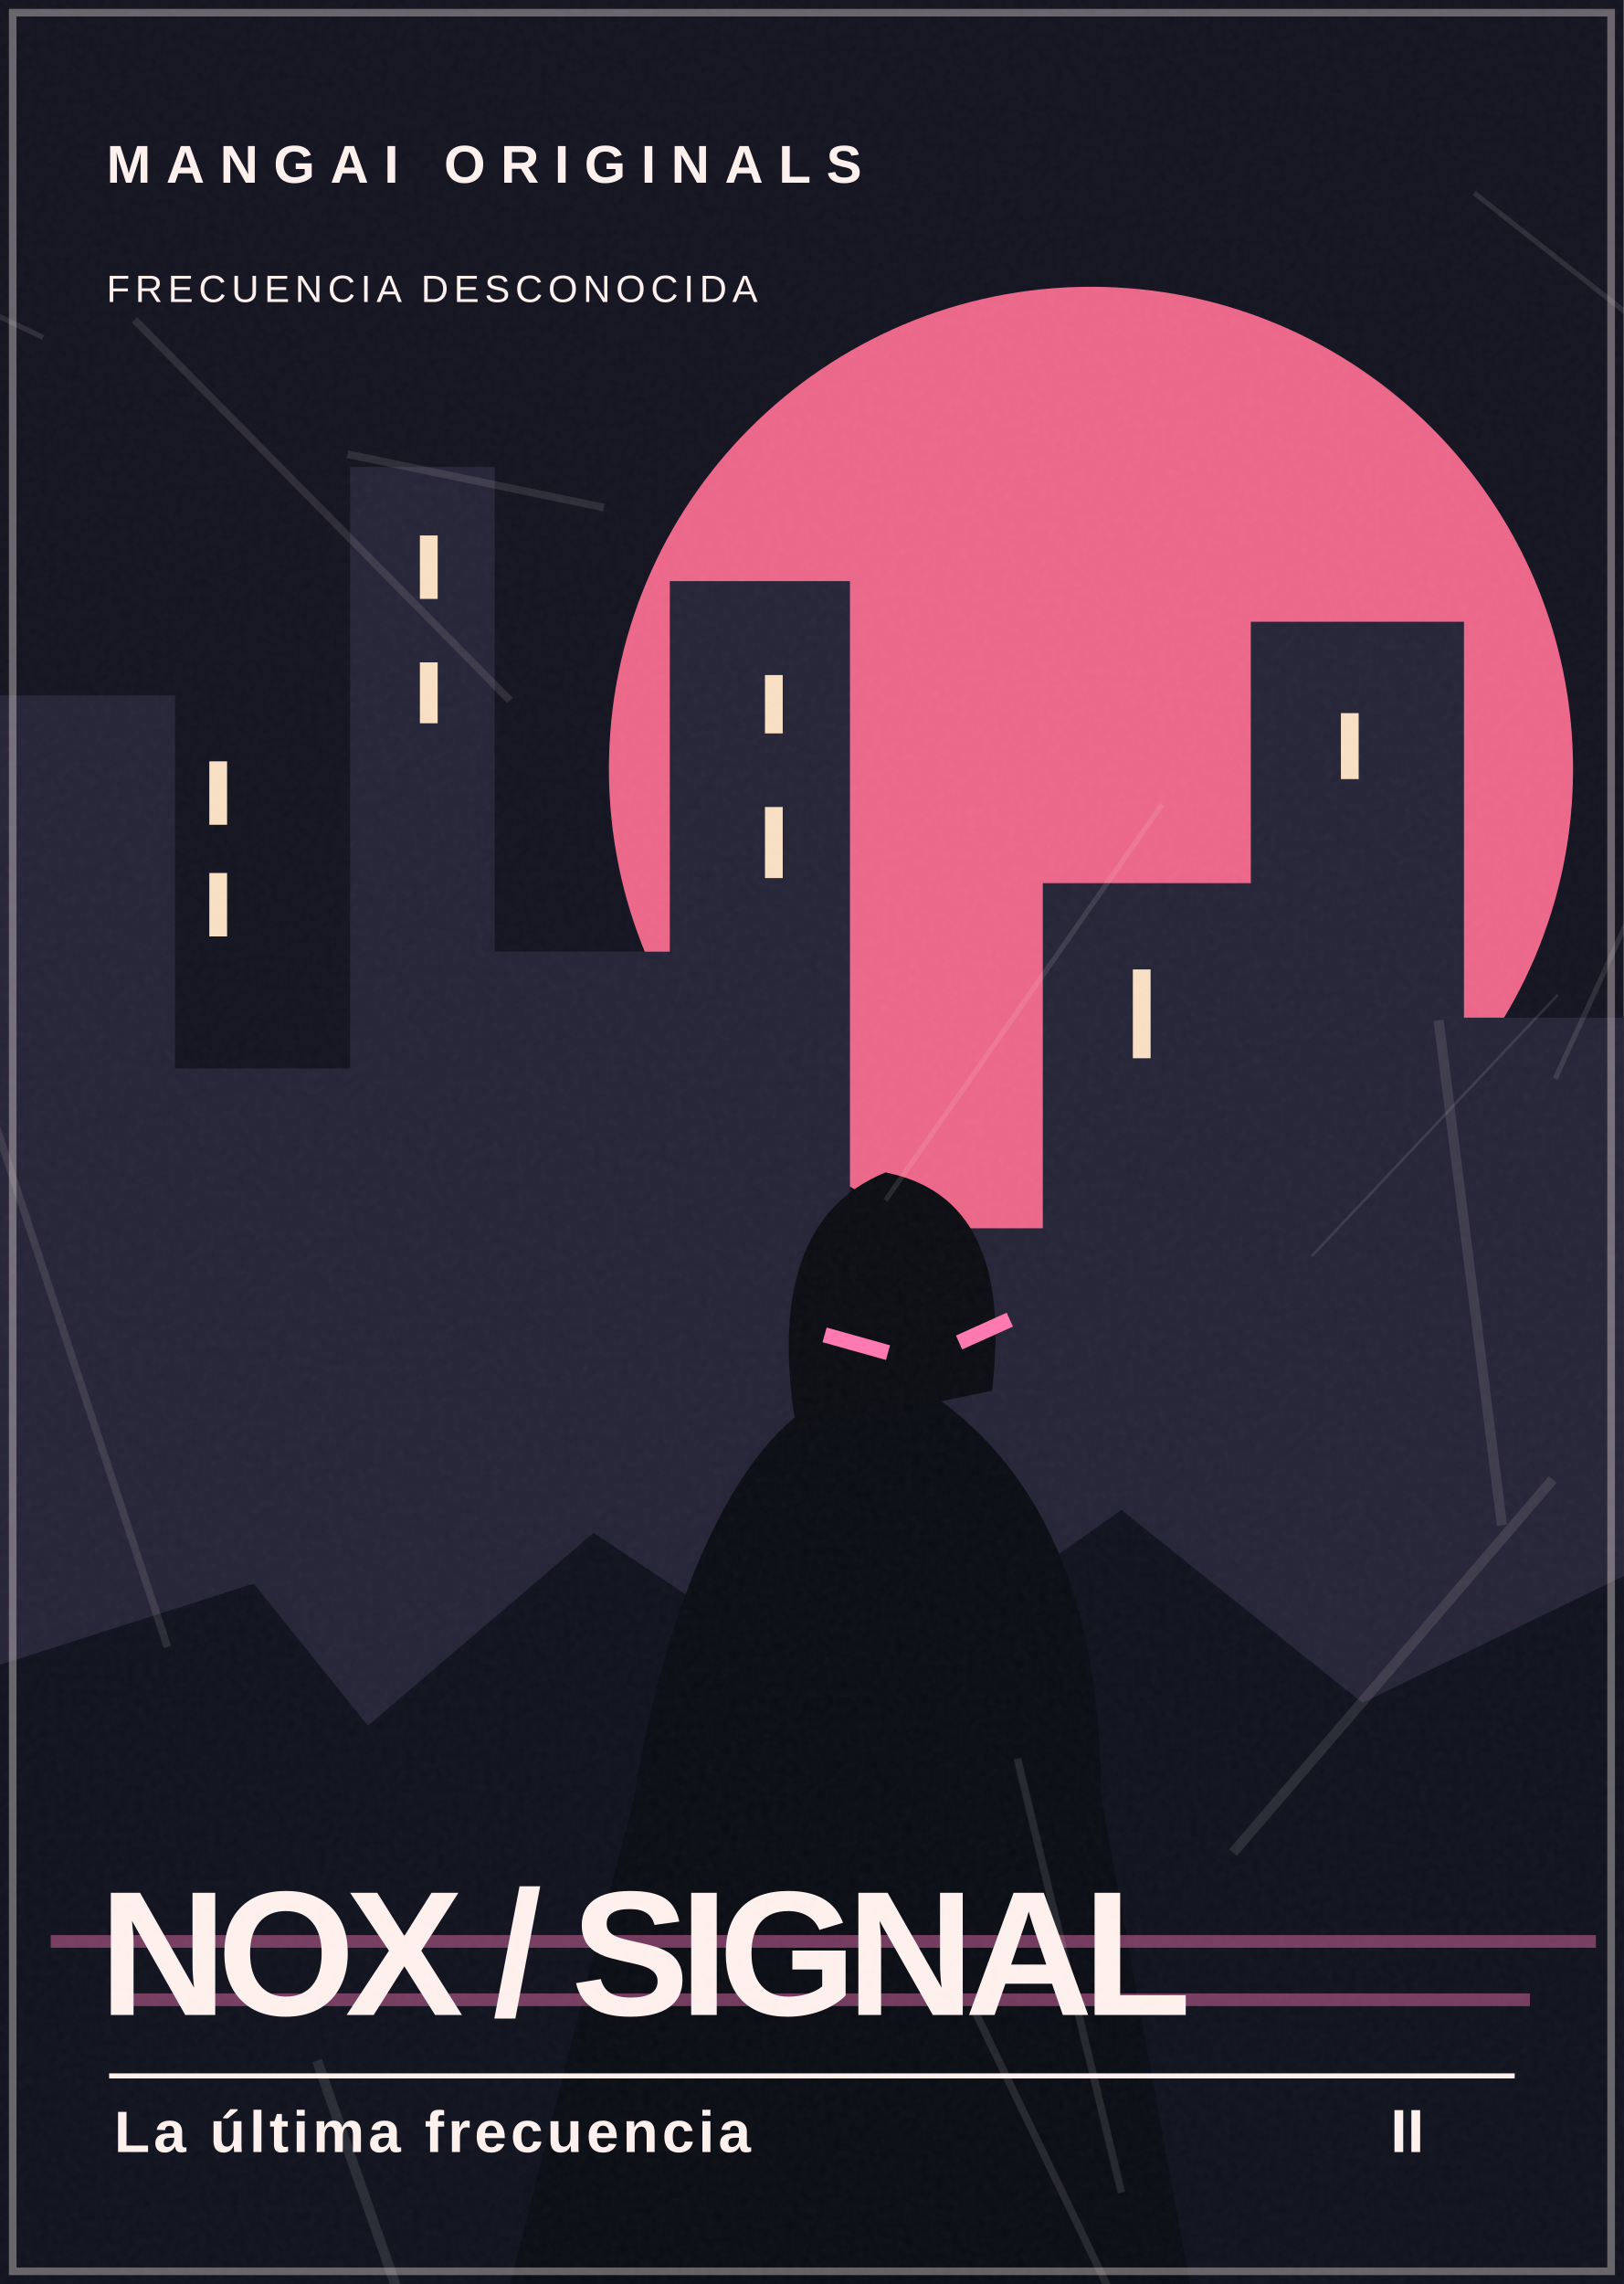
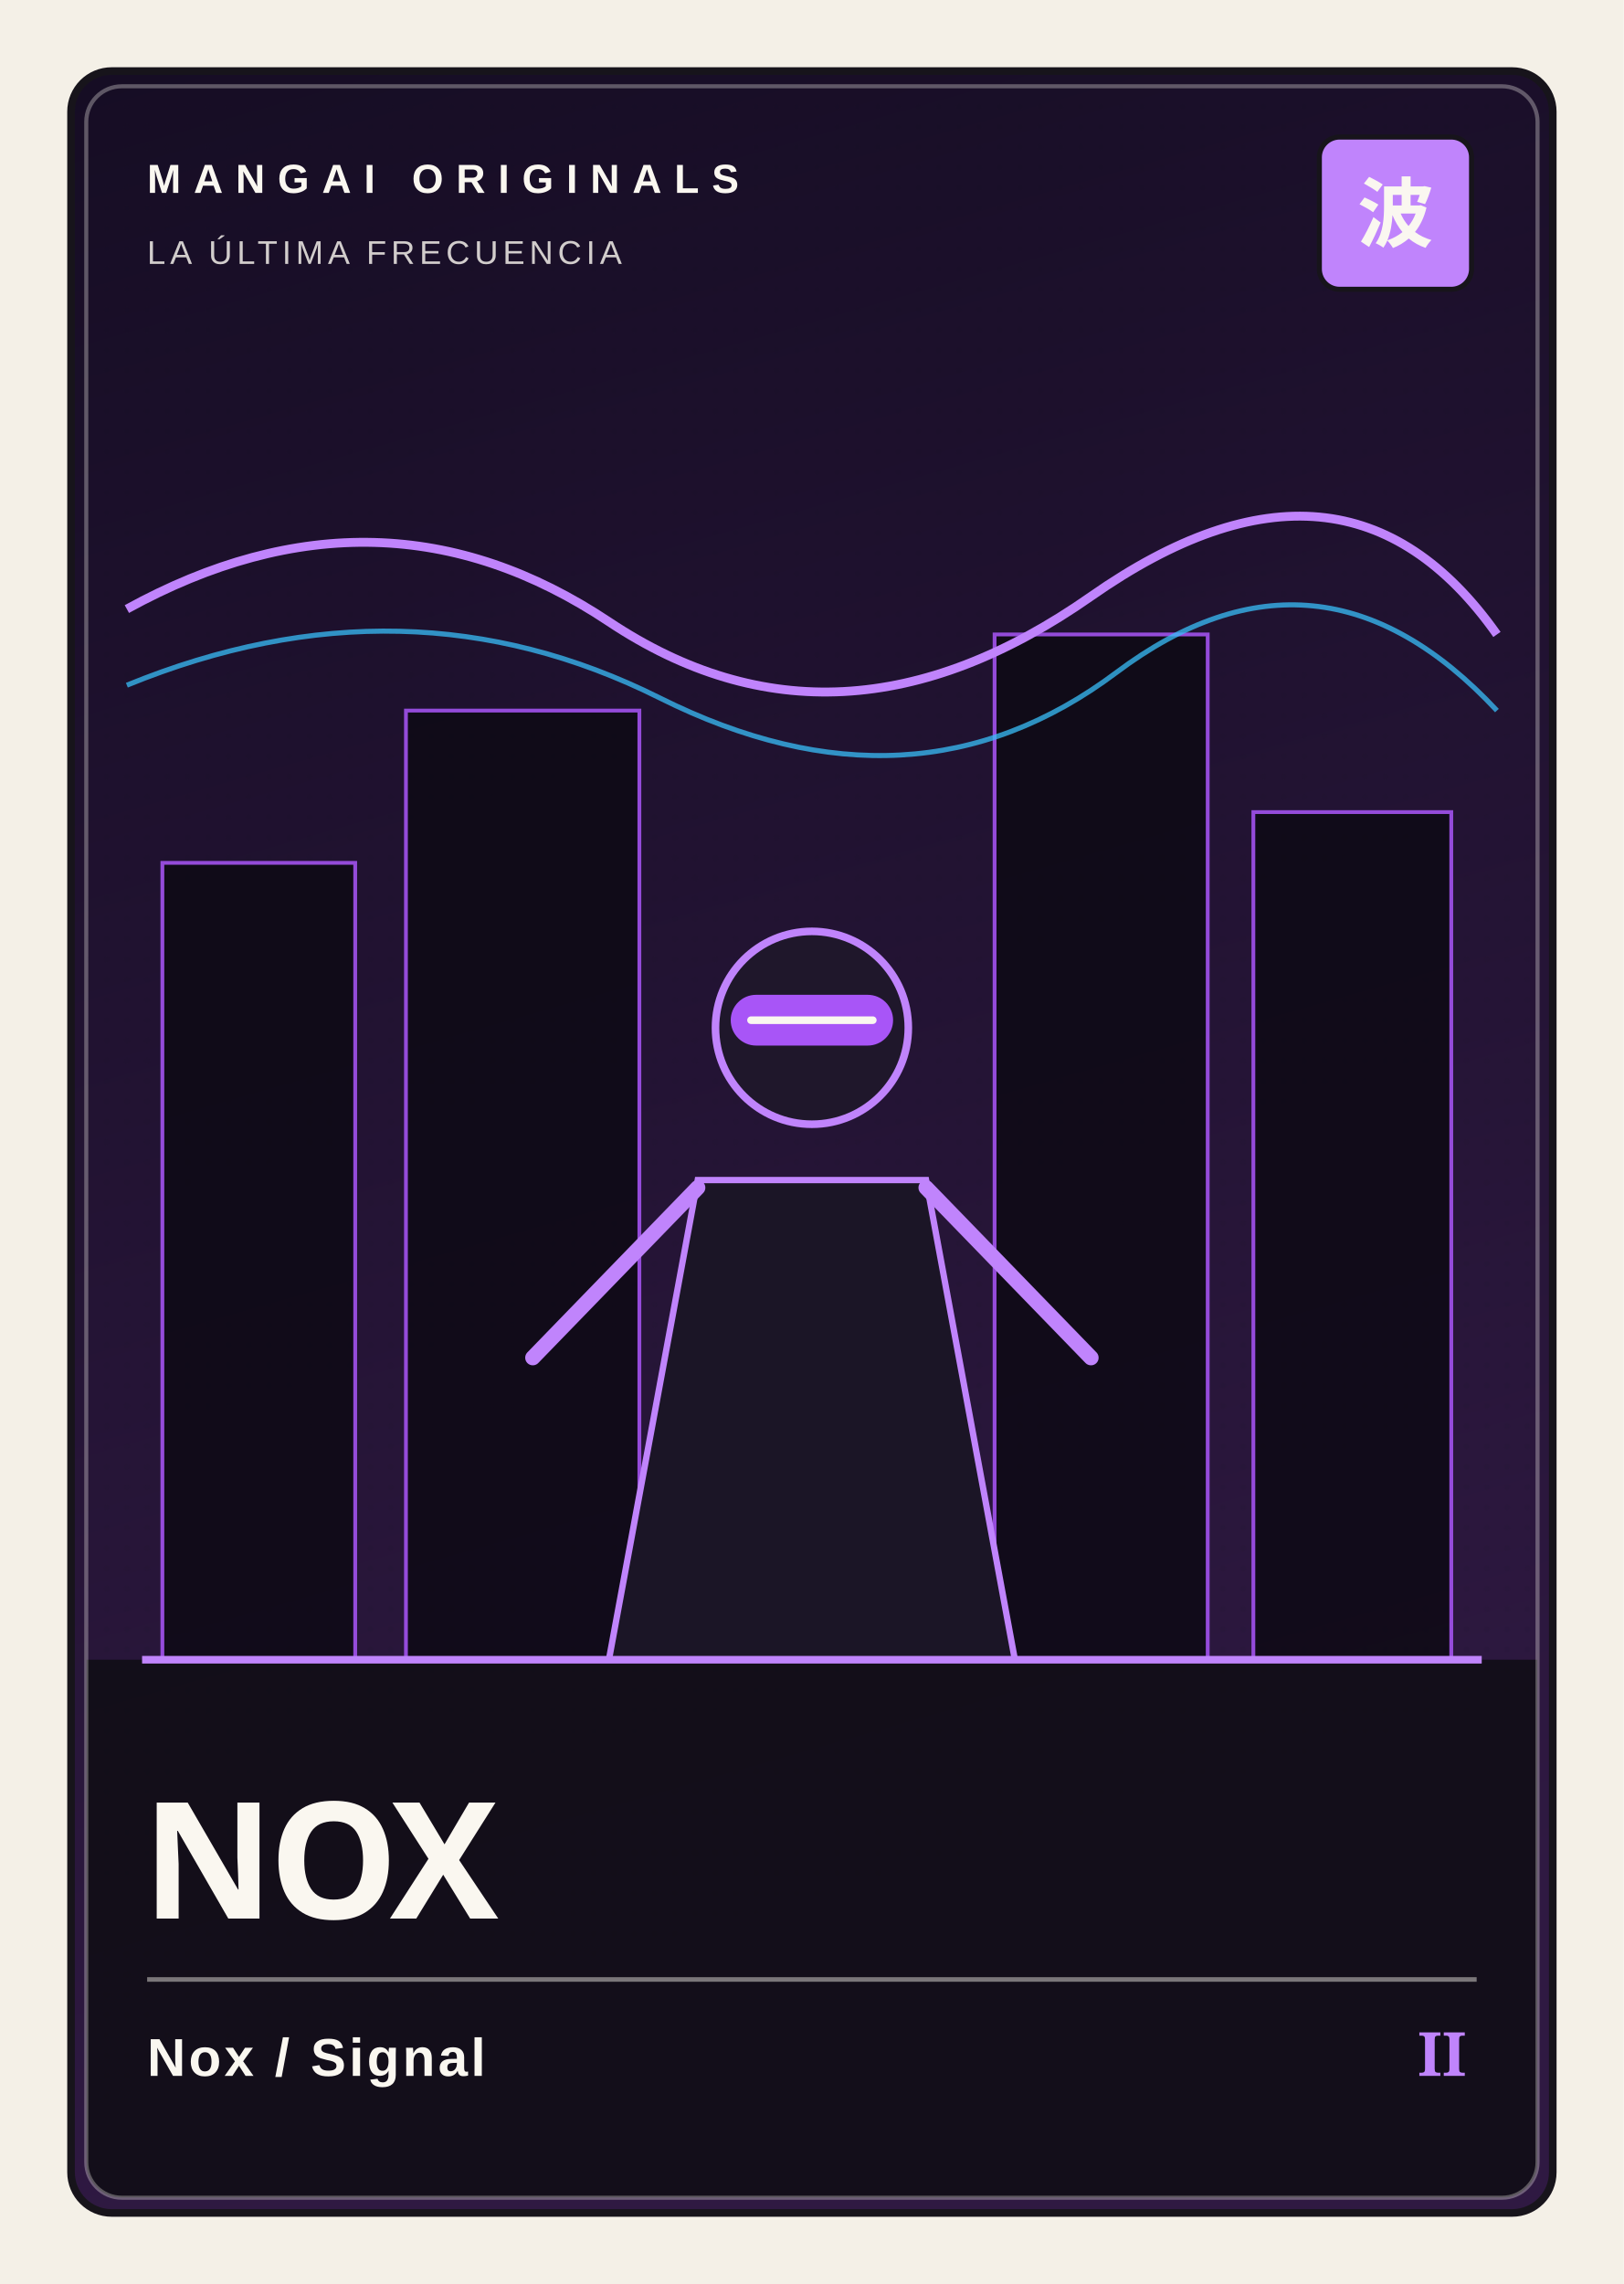
<svg xmlns="http://www.w3.org/2000/svg" width="640" height="900" viewBox="0 0 640 900">
  <defs>
-     <filter id="paper">
-       <feTurbulence type="fractalNoise" baseFrequency="0.32" numOctaves="3" seed="7" stitchTiles="stitch" result="n" />
-       <feColorMatrix in="n" type="saturate" values="0" />
-       <feComponentTransfer>
-         <feFuncA type="linear" slope="0.15" />
-       </feComponentTransfer>
-     </filter>
-     <pattern id="dots" width="14" height="14" patternUnits="userSpaceOnUse">
-       <circle cx="2" cy="2" r="1.7" fill="#14131c" opacity=".35" />
+     <pattern id="toneLight" width="8" height="8" patternUnits="userSpaceOnUse">
+       <circle cx="2" cy="2" r="1.2" fill="#17141b" opacity="0.18" />
    </pattern>
-     <linearGradient id="sky" x1="0" y1="0" x2="1" y2="1">
-       <stop stop-color="#c7a3ff" />
-       <stop offset="1" stop-color="#5c40b6" />
+     <pattern id="toneDense" width="6" height="6" patternUnits="userSpaceOnUse">
+       <circle cx="2" cy="2" r="1.5" fill="#17141b" opacity="0.34" />
+     </pattern>
+     <pattern id="hatch" width="10" height="10" patternUnits="userSpaceOnUse" patternTransform="rotate(35)">
+       <line x1="0" y1="0" x2="0" y2="10" stroke="#17141b" stroke-width="1.3" opacity="0.22" />
+     </pattern>
+     <pattern id="genkoGrid" width="24" height="24" patternUnits="userSpaceOnUse">
+       <path d="M24 0H0V24" fill="none" stroke="#00aeef" stroke-width="0.6" opacity="0.18" />
+     </pattern>
+     <linearGradient id="covBg" x1="0" y1="0" x2="0.2" y2="1">
+       <stop offset="0%" stop-color="#160d24" />
+       <stop offset="100%" stop-color="#2f1942" />
    </linearGradient>
+     <clipPath id="safeArt">
+       <rect x="34" y="34" width="572" height="832" rx="14" />
+     </clipPath>
  </defs>
-   <rect width="640" height="900" fill="#141421" />
-   <circle cx="430" cy="303" r="190" fill="#ed678a" />
-   <path d="M0 570 L0 274 69 274 69 421 138 421 138 184 195 184 195 375 264 375 264 229 335 229 335 484 411 484 411 348 493 348 493 245 577 245 577 401 640 401 V900 H0Z" fill="#262437" />
-   <path d="M0 656 L100 624 145 680 234 604 334 671 442 595 537 671 640 621 V900 H0Z" fill="#10131e" />
-   <path d="M86 300 v25 M86 344 v25 M169 211 v25 M169 261 v24 M305 266 v23 M305 318 v28 M450 382 v35 M532 281 v26" stroke="#f9e0c4" stroke-width="7" />
-   <path d="M250 708 C262 631 292 563 328 550 L368 550 Q434 596 434 708 L469 900 H201Z" fill="#0b0d14" />
-   <path d="M314 564 Q300 482 349 462 Q400 472 391 548Z" fill="#0c0c13" />
-   <path d="M325 526 l25 7 M378 529 l20 -9" stroke="#ff78af" stroke-width="6" />
-   <path d="M20 765 H629 M51 788 H603" stroke="#d263a0" opacity=".52" stroke-width="5" />
-   <path d="M 17 133 l -117 -56" stroke="#fff2ee" stroke-width="2" opacity="0.11" />
-   <path d="M 645 355 l -32 70" stroke="#fff2ee" stroke-width="2" opacity="0.11" />
-   <path d="M 581 76 l 137 108" stroke="#fff2ee" stroke-width="2" opacity="0.11" />
-   <path d="M 401 693 l 41 171" stroke="#fff2ee" stroke-width="3" opacity="0.11" />
-   <path d="M 517 495 l 97 -103" stroke="#fff2ee" stroke-width="1" opacity="0.11" />
-   <path d="M -12 412 l 78 237" stroke="#fff2ee" stroke-width="3" opacity="0.11" />
-   <path d="M 349 473 l 109 -156" stroke="#fff2ee" stroke-width="2" opacity="0.11" />
-   <path d="M 201 276 l -148 -150" stroke="#fff2ee" stroke-width="3" opacity="0.11" />
-   <path d="M 137 179 l 101 21" stroke="#fff2ee" stroke-width="3" opacity="0.11" />
-   <path d="M 486 730 l 126 -147" stroke="#fff2ee" stroke-width="4" opacity="0.11" />
-   <path d="M 384 792 l 108 224" stroke="#fff2ee" stroke-width="3" opacity="0.11" />
-   <path d="M 567 402 l 25 199" stroke="#fff2ee" stroke-width="4" opacity="0.11" />
-   <path d="M 125 812 l 44 126" stroke="#fff2ee" stroke-width="4" opacity="0.11" />
-   <text x="42" y="72" fill="#fff2ee" font-family="Arial,sans-serif" font-size="21" font-weight="800" letter-spacing="6">MANGAI ORIGINALS</text>
-   <text x="42" y="119" fill="#fff2ee" font-family="Arial,sans-serif" font-size="15" letter-spacing="2.1">FRECUENCIA DESCONOCIDA</text>
-   <text x="39" y="794" fill="#fff2ee" font-family="Arial Black,Arial,sans-serif" font-size="70" font-weight="900" letter-spacing="-4">NOX / SIGNAL</text>
-   <path d="M43 818 H597" stroke="#fff2ee" stroke-width="2" />
-   <text x="45" y="848" fill="#fff2ee" font-family="Arial,sans-serif" font-size="23" font-weight="700" letter-spacing="1.5">La última frecuencia</text>
-   <text x="548" y="848" fill="#fff2ee" font-family="Arial,sans-serif" font-size="24" font-weight="800">II</text>
-   <rect x="0" y="0" width="640" height="900" filter="url(#paper)" opacity=".26" />
-   <rect x="5" y="5" width="630" height="890" fill="none" stroke="#fff2ee" stroke-width="3" opacity=".36" />
+   <rect width="640" height="900" fill="#f4f0e7" />
+   <rect x="28" y="28" width="584" height="844" rx="16" fill="url(#covBg)" stroke="#17141b" stroke-width="3" />
+   <g clip-path="url(#safeArt)">
+     <rect x="34" y="34" width="572" height="832" fill="url(#toneLight)" opacity="0.35" />
+     <g fill="#0d0914" stroke="#a855f7" stroke-width="1.5" opacity="0.85">
+       <rect x="64" y="340" width="76" height="314" />
+       <rect x="160" y="280" width="92" height="374" />
+       <rect x="392" y="250" width="84" height="404" />
+       <rect x="494" y="320" width="78" height="334" />
+     </g>
+     <path d="M50 240 Q150 185 240 245 T430 235 T590 250" fill="none" stroke="#c084fc" stroke-width="3.5" />
+     <path d="M50 270 Q160 225 260 275 T440 265 T590 280" fill="none" stroke="#38bdf8" stroke-width="2" opacity="0.75" />
+     <polygon points="240,654 275,465 365,465 400,654" fill="#1b1526" stroke="#c084fc" stroke-width="2.5" />
+     <circle cx="320" cy="405" r="38" fill="#1f172b" stroke="#c084fc" stroke-width="3" />
+     <rect x="288" y="392" width="64" height="20" rx="10" fill="#a855f7" />
+     <line x1="296" y1="402" x2="344" y2="402" stroke="#faf7f0" stroke-width="3" stroke-linecap="round" />
+     <path d="M275 468 L210 535 M365 468 L430 535" stroke="#c084fc" stroke-width="6" stroke-linecap="round" />
+     <rect x="34" y="654" width="572" height="212" fill="#0f0d14" opacity="0.86" />
+     <line x1="56" y1="654" x2="584" y2="654" stroke="#c084fc" stroke-width="3" />
+   </g>
+   <rect x="34" y="34" width="572" height="832" rx="14" fill="none" stroke="#faf7f0" stroke-width="1.6" opacity="0.32" />
+   <g fill="#faf7f0">
+     <text x="58" y="76" font-family="Arial,sans-serif" font-size="16" font-weight="800" letter-spacing="5">MANGAI ORIGINALS</text>
+     <text x="58" y="104" font-family="Arial,sans-serif" font-size="13" letter-spacing="1.8" opacity="0.82">LA ÚLTIMA FRECUENCIA</text>
+     <rect x="520" y="54" width="60" height="60" rx="8" fill="#c084fc" stroke="#17141b" stroke-width="2" />
+     <text x="550" y="95" text-anchor="middle" font-family="Georgia,serif" font-size="30" font-weight="900" fill="#faf7f0">波</text>
+     <text x="56" y="756" font-family="Arial Black,Impact,sans-serif" font-size="64" font-weight="900" letter-spacing="-2">NOX</text>
+     <line x1="58" y1="780" x2="582" y2="780" stroke="#faf7f0" stroke-width="1.8" opacity="0.45" />
+     <text x="58" y="818" font-family="Arial,sans-serif" font-size="21" font-weight="700" letter-spacing="1.2">Nox / Signal</text>
+     <text x="578" y="818" text-anchor="end" font-family="Georgia,serif" font-size="24" font-weight="800" fill="#c084fc">II</text>
+   </g>
</svg>
